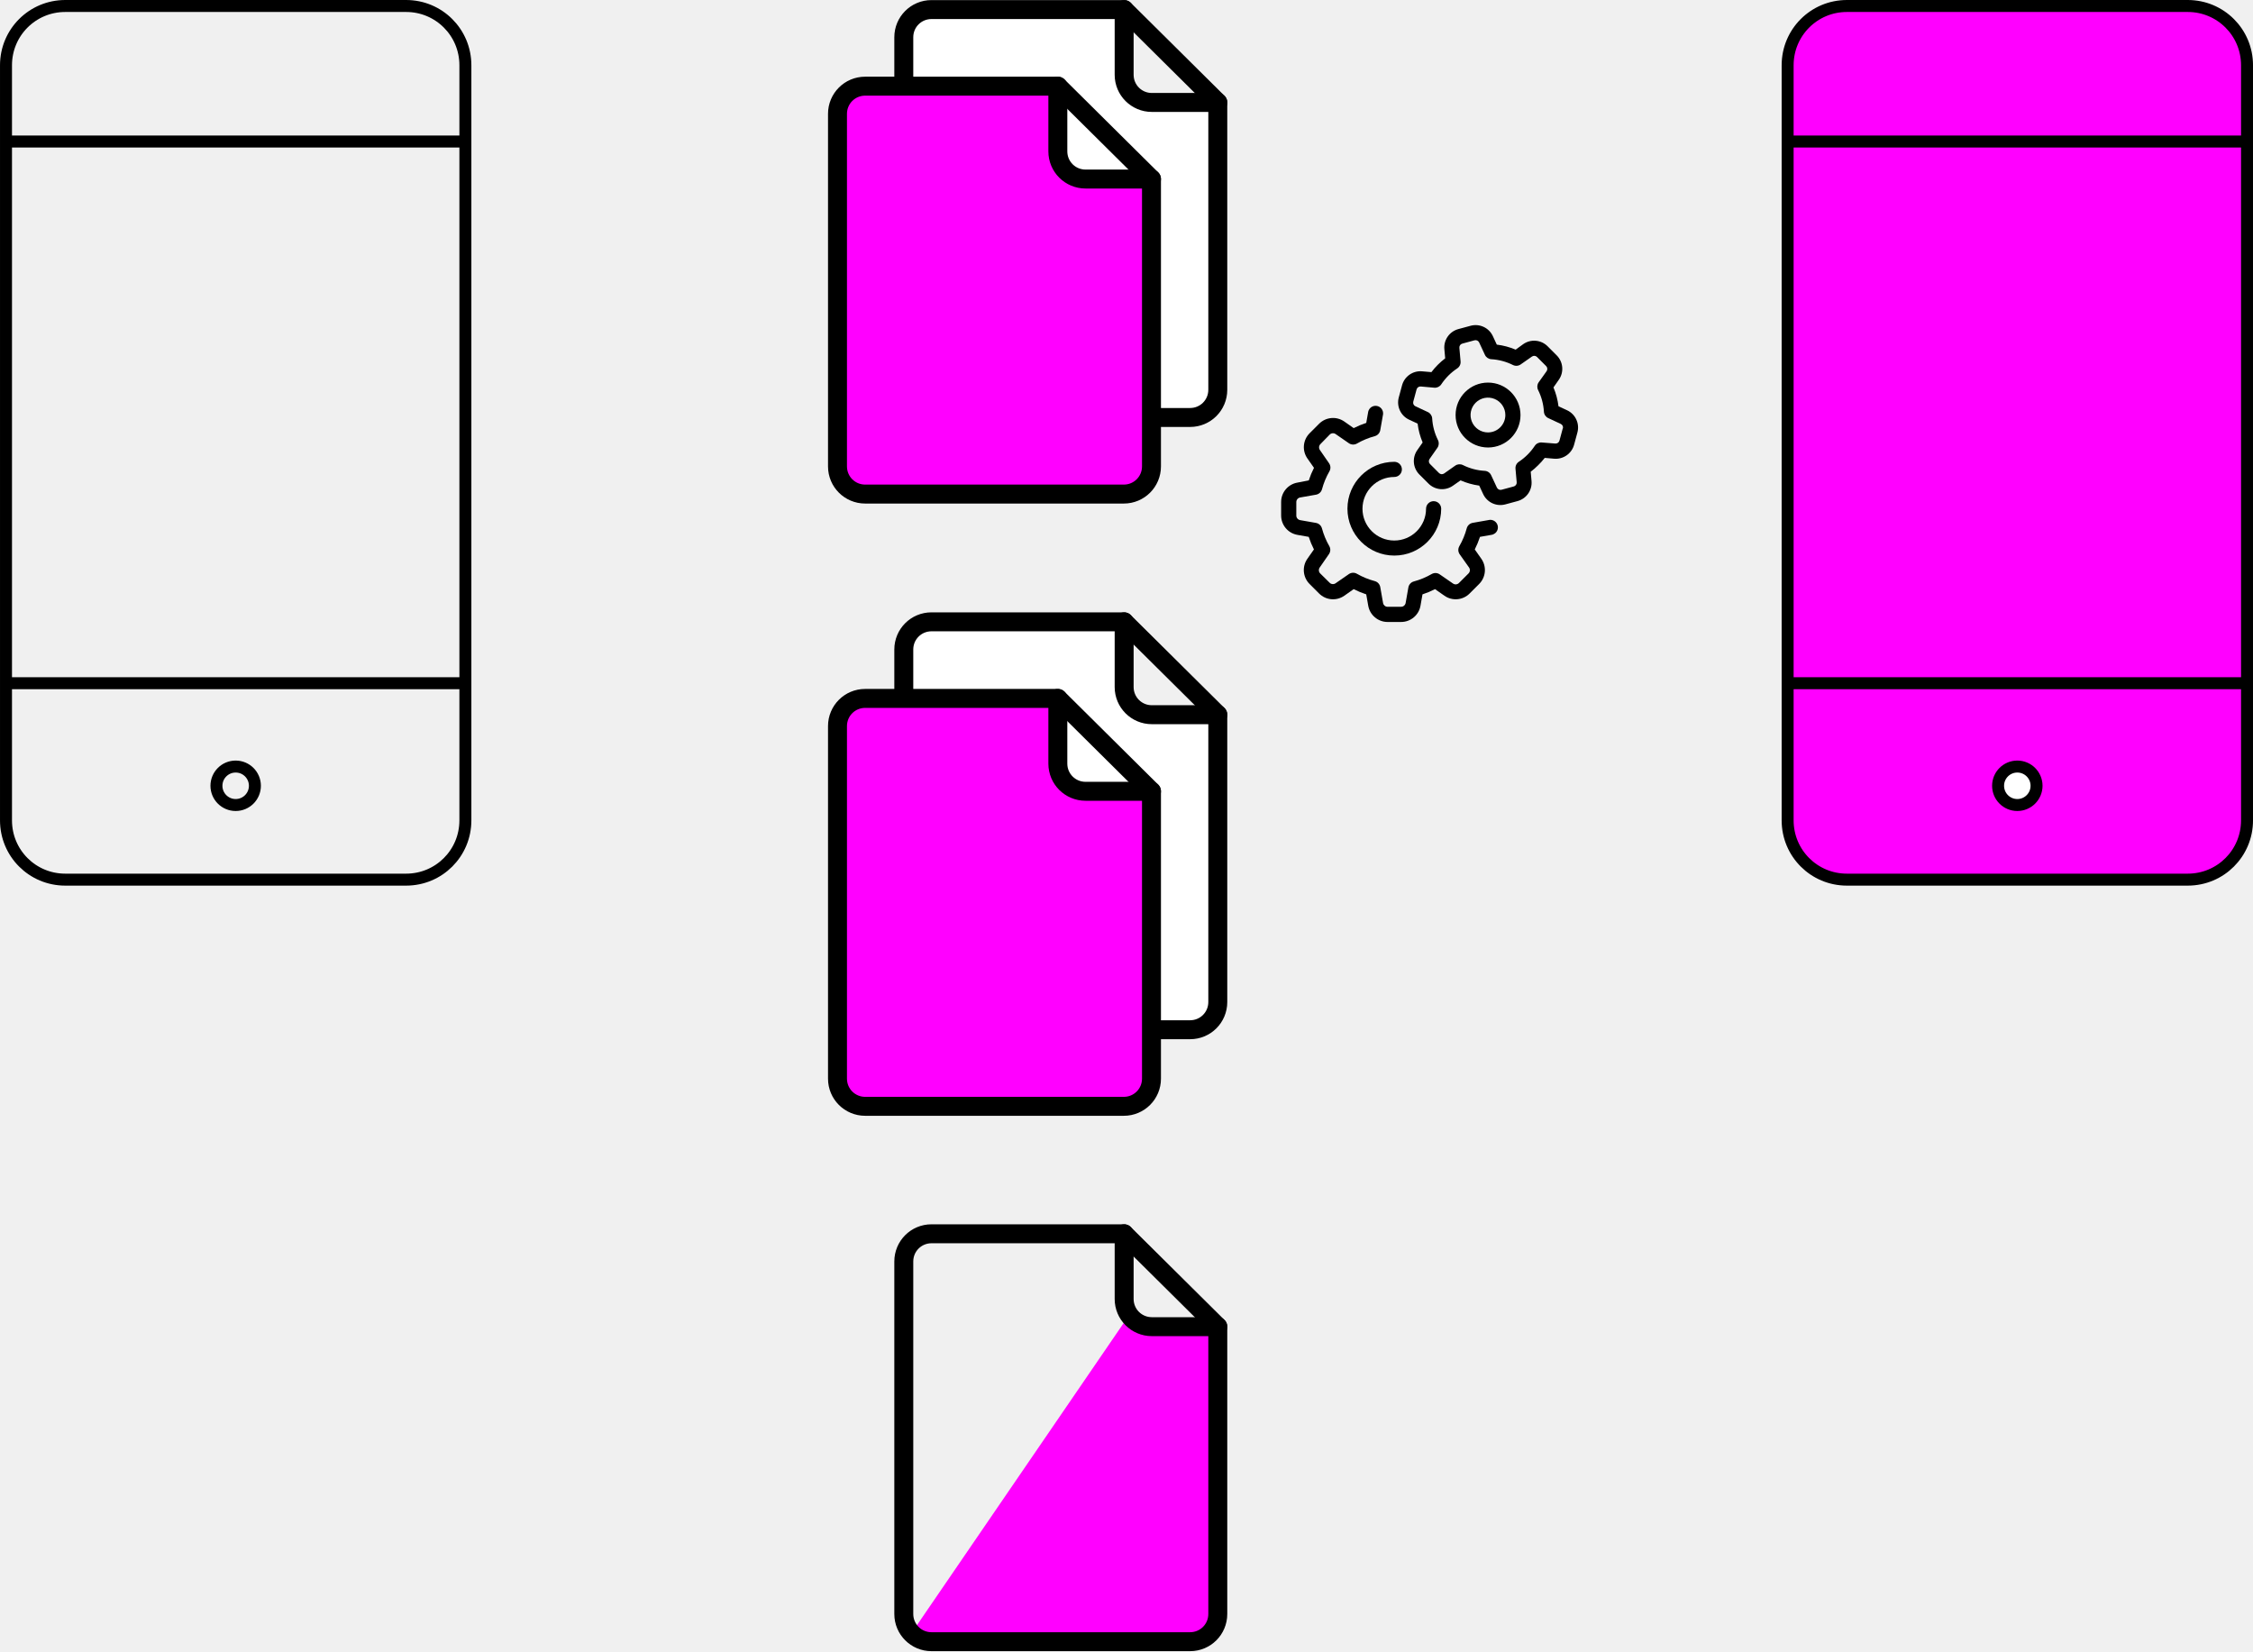
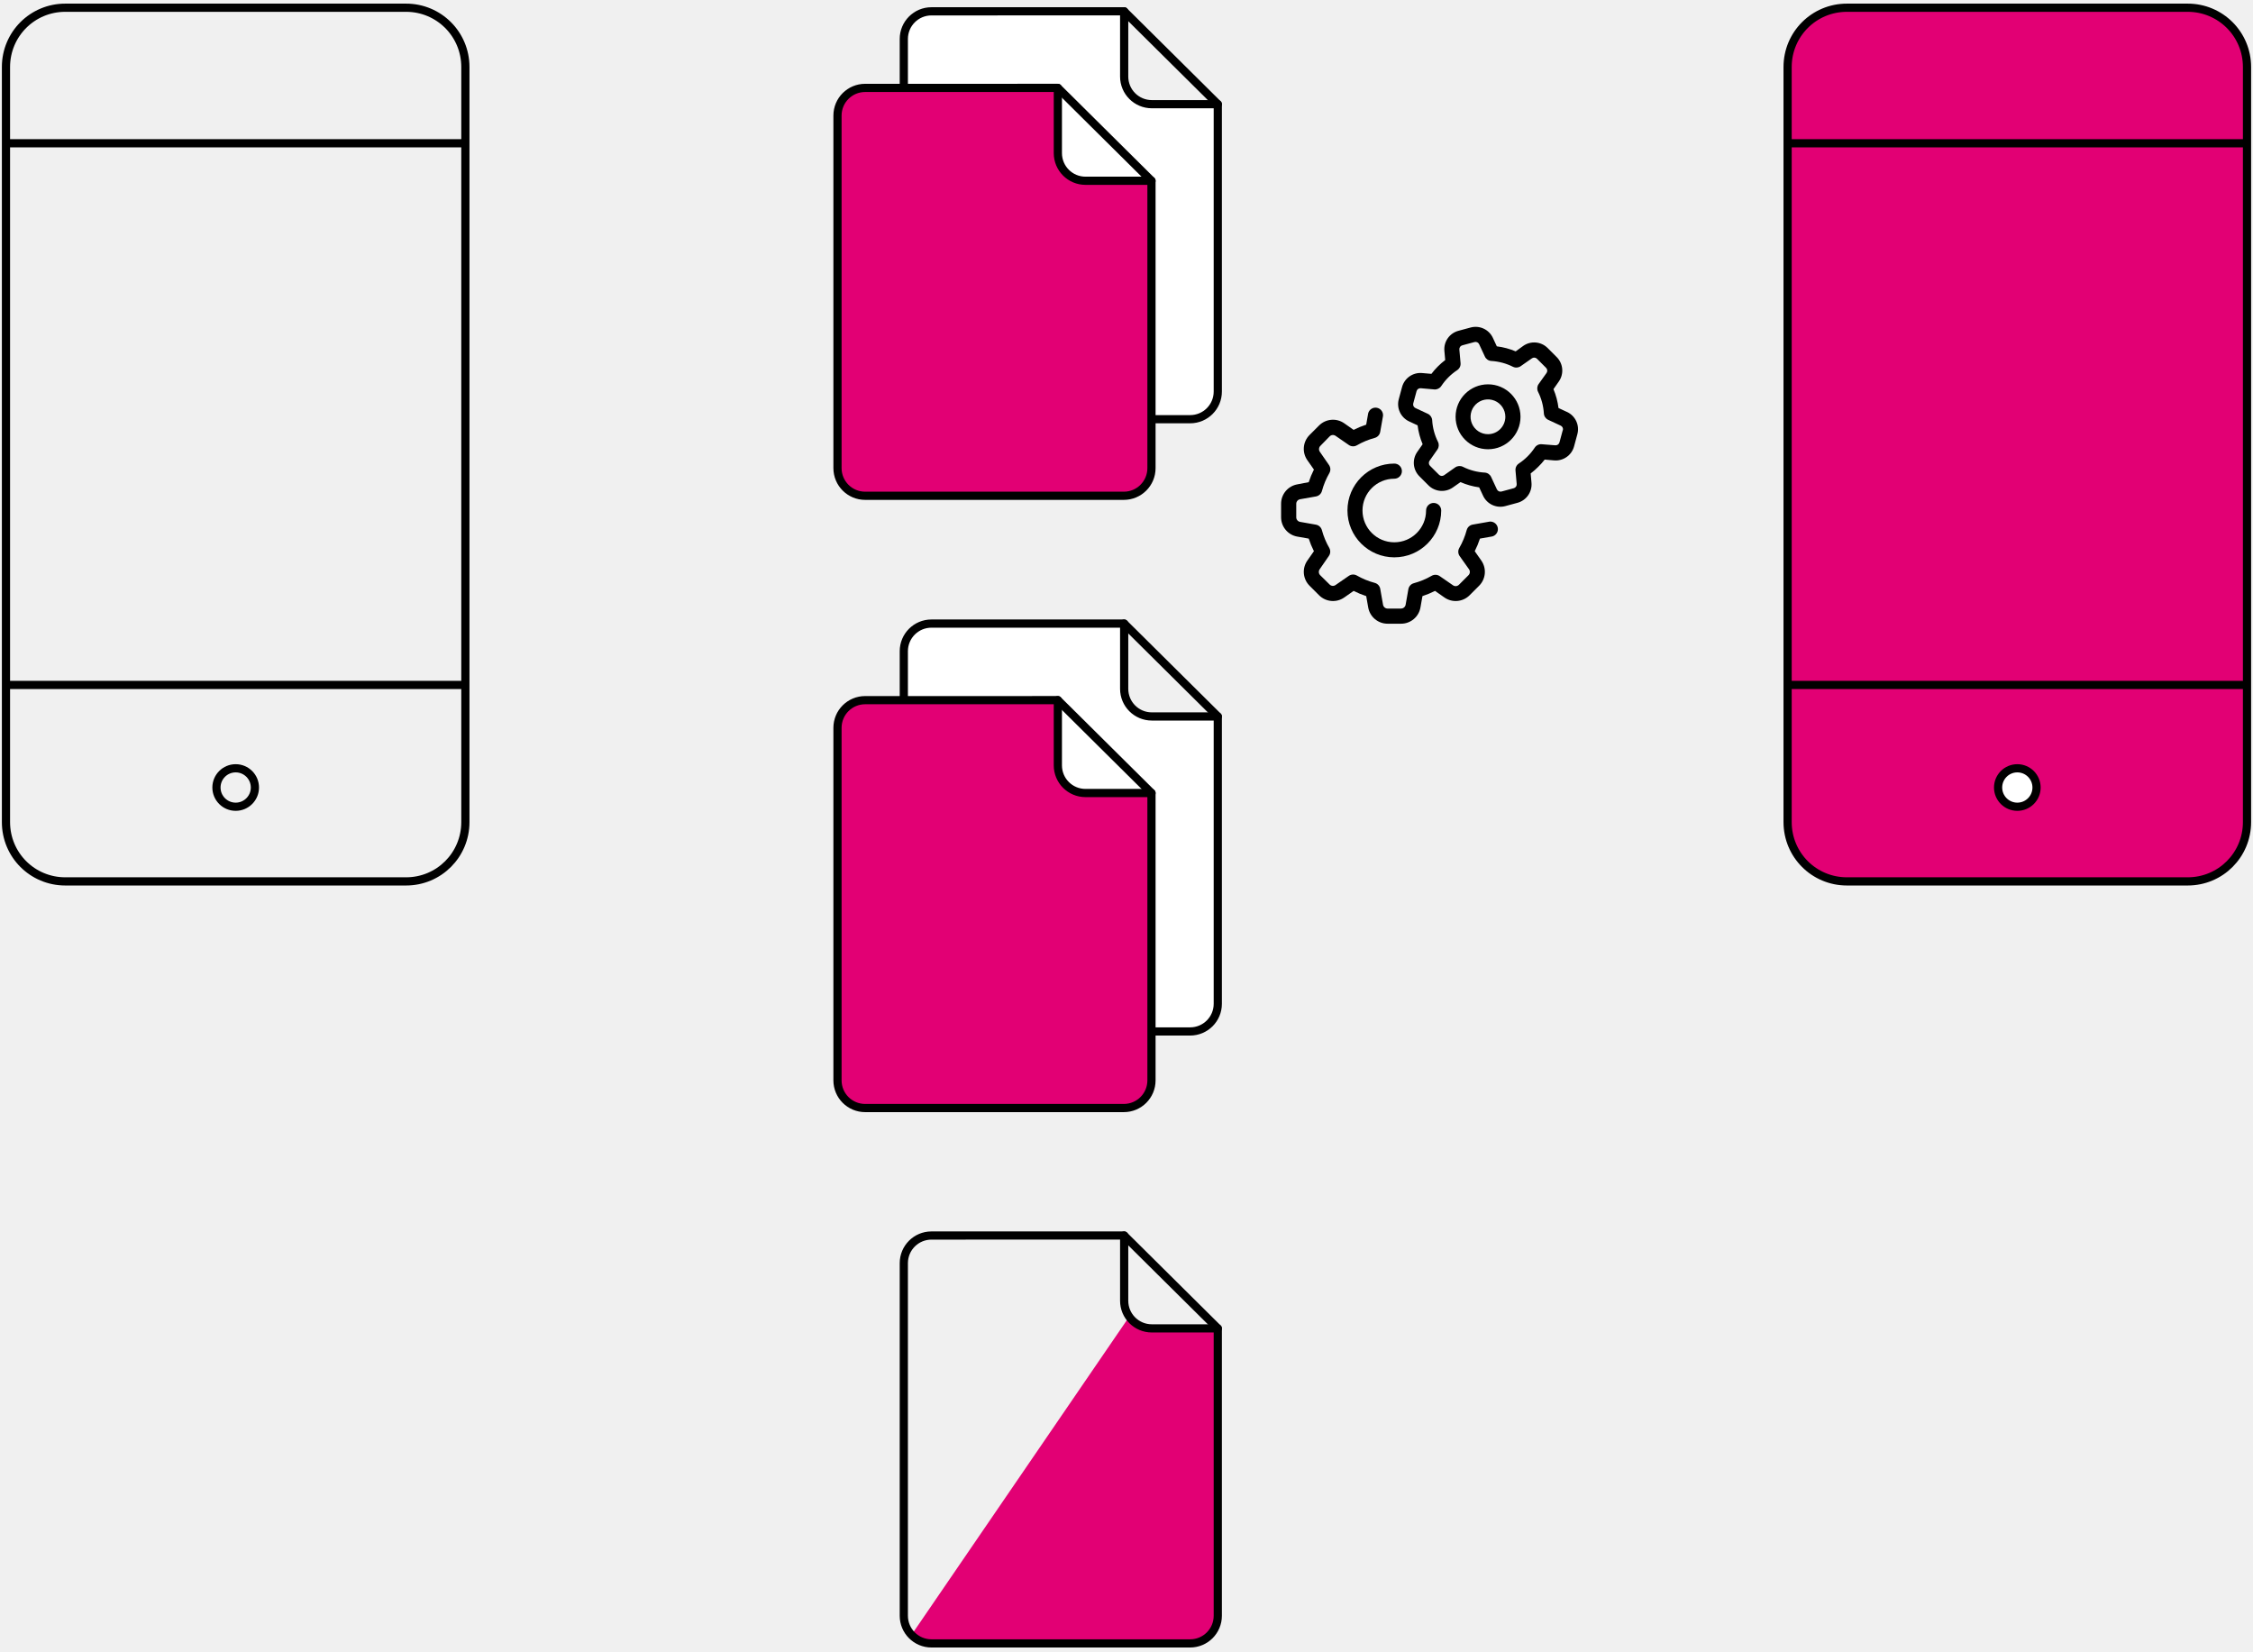
<svg xmlns="http://www.w3.org/2000/svg" id="svg11680" version="1.1" viewBox="0 0 97.029 71.105" height="71.105mm" width="97.029mm">
  <defs id="defs11674" />
-   <g transform="translate(82.5323,-238.0128)" id="layer1">
-     <g id="per-version-docs" transform="translate(-194.9692,26.5001)">
-       <g style="fill:none;fill-opacity:0.351" transform="matrix(0.7303724,0,0,0.7303724,64.13039,173.6401)" id="g4946-3-4-6-3-8">
-         <path id="rect4897-5-7-7-19-43" d="m 69.989,52.207 h 20.096 c 1.937,0 3.496,1.559 3.496,3.496 v 44.52 c 0,1.937 -1.559,3.496 -3.496,3.496 H 69.989 c -1.937,0 -3.496,-1.559 -3.496,-3.496 V 55.703 c 0,-1.937 1.559,-3.496 3.496,-3.496 z" style="fill:none;fill-opacity:0.351;stroke:#000000;stroke-width:0.706;stroke-miterlimit:4;stroke-dasharray:none;stroke-opacity:1" />
-         <path id="path4899-6-8-3-4-1" d="m 81.17,98.185 a 1.134,1.134 0 0 1 -1.134,1.134 1.134,1.134 0 0 1 -1.134,-1.134 1.134,1.134 0 0 1 1.134,-1.134 1.134,1.134 0 0 1 1.134,1.134 z" style="fill:none;fill-opacity:0.351;stroke:#000000;stroke-width:0.706;stroke-miterlimit:4;stroke-dasharray:none;stroke-opacity:1" />
-         <path style="fill:none;fill-opacity:0.351;stroke:#000000;stroke-width:0.706;stroke-linecap:butt;stroke-linejoin:miter;stroke-miterlimit:4;stroke-dasharray:none;stroke-opacity:1" d="M 66.492,92.137 H 93.581" id="path4901-2-4-6-7-4" />
-         <path style="fill:none;fill-opacity:0.351;stroke:#000000;stroke-width:0.706;stroke-linecap:butt;stroke-linejoin:miter;stroke-miterlimit:4;stroke-dasharray:none;stroke-opacity:1" d="M 66.492,60.198 H 93.581" id="path4903-9-5-5-84-9" />
-       </g>
-       <g transform="matrix(0.341003,0,0,0.341003,149.9209,219.876)" id="g4940-0-1-4-1-8">
-         <path style="fill:#ffffff;stroke:#000000;stroke-width:9.045;stroke-linecap:round;stroke-linejoin:round;stroke-miterlimit:4;stroke-dasharray:none;stroke-opacity:1" d="m 29.168,204.102 c -7.321,0 -13.215,5.894 -13.215,13.215 v 168.264 c 0,7.321 5.894,13.215 13.215,13.215 H 152.619 c 7.321,0 13.213,-5.894 13.213,-13.215 V 248.433 h -31.482 c -7.321,0 -13.215,-5.892 -13.215,-13.213 v -31.118 z" id="rect4897-6-9-0-8-0-9" transform="scale(0.2645833)" />
-         <path style="fill:none;stroke:#000000;stroke-width:2.393;stroke-linecap:round;stroke-linejoin:round;stroke-miterlimit:4;stroke-dasharray:none;stroke-opacity:1" d="M 32.05,54.002 43.876,65.731" id="path4936-3-6-1-6-2" />
-       </g>
-       <g transform="matrix(0.341003,0,0,0.341003,149.9209,193.51)" id="g4940-6-3-2-32-6">
-         <path style="fill:#ffffff;stroke:#000000;stroke-width:9.045;stroke-linecap:round;stroke-linejoin:round;stroke-miterlimit:4;stroke-dasharray:none;stroke-opacity:1" d="m 29.168,204.102 c -7.321,0 -13.215,5.894 -13.215,13.215 v 168.264 c 0,7.321 5.894,13.215 13.215,13.215 H 152.619 c 7.321,0 13.213,-5.894 13.213,-13.215 V 248.433 h -31.482 c -7.321,0 -13.215,-5.892 -13.215,-13.213 v -31.118 z" id="rect4897-6-0-2-9-06-6" transform="scale(0.2645833)" />
-         <path style="fill:none;stroke:#000000;stroke-width:2.393;stroke-linecap:round;stroke-linejoin:round;stroke-miterlimit:4;stroke-dasharray:none;stroke-opacity:1" d="M 32.05,54.002 43.876,65.731" id="path4936-6-0-3-1-49" />
-       </g>
-       <g style="fill:#ff00ff;fill-opacity:1" transform="matrix(0.341003,0,0,0.341003,147.0653,223.1743)" id="g4940-0-1-4-1-7-2">
-         <path style="fill:#ff00ff;fill-opacity:1;stroke:#000000;stroke-width:9.045;stroke-linecap:round;stroke-linejoin:round;stroke-miterlimit:4;stroke-dasharray:none;stroke-opacity:1" d="m 29.168,204.102 c -7.321,0 -13.215,5.894 -13.215,13.215 v 168.264 c 0,7.321 5.894,13.215 13.215,13.215 H 152.619 c 7.321,0 13.213,-5.894 13.213,-13.215 V 248.433 h -31.482 c -7.321,0 -13.215,-5.892 -13.215,-13.213 v -31.118 z" id="rect4897-6-9-0-8-0-4-2" transform="scale(0.2645833)" />
-         <path style="fill:#ff00ff;fill-opacity:1;stroke:#000000;stroke-width:2.393;stroke-linecap:round;stroke-linejoin:round;stroke-miterlimit:4;stroke-dasharray:none;stroke-opacity:1" d="M 32.05,54.002 43.876,65.731" id="path4936-3-6-1-6-5-6" />
-       </g>
-       <g style="fill:#ff00ff;fill-opacity:1" transform="matrix(0.341003,0,0,0.341003,147.0653,196.8084)" id="g4940-6-3-2-32-2-1">
-         <path style="fill:#ff00ff;fill-opacity:1;stroke:#000000;stroke-width:9.045;stroke-linecap:round;stroke-linejoin:round;stroke-miterlimit:4;stroke-dasharray:none;stroke-opacity:1" d="m 29.168,204.102 c -7.321,0 -13.215,5.894 -13.215,13.215 v 168.264 c 0,7.321 5.894,13.215 13.215,13.215 H 152.619 c 7.321,0 13.213,-5.894 13.213,-13.215 V 248.433 h -31.482 c -7.321,0 -13.215,-5.892 -13.215,-13.213 v -31.118 z" id="rect4897-6-0-2-9-06-5-0" transform="scale(0.2645833)" />
-         <path style="fill:#ff00ff;fill-opacity:1;stroke:#000000;stroke-width:2.393;stroke-linecap:round;stroke-linejoin:round;stroke-miterlimit:4;stroke-dasharray:none;stroke-opacity:1" d="M 32.05,54.002 43.876,65.731" id="path4936-6-0-3-1-4-6" />
-       </g>
-       <g id="g5802-7-1" transform="matrix(0.4932181,0,0,0.4932181,169.683,231.6005)">
-         <path style="stroke-width:0.706;stroke-miterlimit:4;stroke-dasharray:none" id="path5754-4-5" d="m 5.682,0.917 a 0.661,0.661 0 1 0 0,-1.323 4.093,4.093 0 1 0 4.093,4.098 0.661,0.661 0 1 0 -1.323,0 2.775,2.775 0 1 1 -2.77,-2.775 z" />
-         <path style="stroke-width:0.706;stroke-miterlimit:4;stroke-dasharray:none" id="path5756-43-9" d="m -2.774,5.974 0.982,0.172 a 7.816,7.816 0 0 0 0.455,1.098 l -0.572,0.815 a 1.717,1.717 0 0 0 0.193,2.204 l 0.828,0.828 A 1.717,1.717 0 0 0 1.317,11.284 l 0.815,-0.572 a 7.84,7.84 0 0 0 1.098,0.455 l 0.172,0.982 a 1.717,1.717 0 0 0 1.696,1.429 h 1.172 a 1.717,1.717 0 0 0 1.699,-1.429 l 0.172,-0.982 a 7.826,7.826 0 0 0 1.098,-0.455 l 0.815,0.572 a 1.717,1.717 0 0 0 2.204,-0.193 l 0.828,-0.828 a 1.717,1.717 0 0 0 0.193,-2.204 l -0.572,-0.815 a 7.832,7.832 0 0 0 0.455,-1.098 l 0.982,-0.172 a 0.659,0.659 0 1 0 -0.228,-1.296 l -1.381,0.243 a 0.659,0.659 0 0 0 -0.529,0.476 6.514,6.514 0 0 1 -0.648,1.566 0.659,0.659 0 0 0 0.032,0.706 l 0.812,1.146 a 0.405,0.405 0 0 1 -0.045,0.529 l -0.828,0.828 a 0.405,0.405 0 0 1 -0.529,0.045 L 9.651,9.424 a 0.659,0.659 0 0 0 -0.706,-0.032 6.506,6.506 0 0 1 -1.561,0.648 0.659,0.659 0 0 0 -0.476,0.529 l -0.243,1.381 a 0.405,0.405 0 0 1 -0.397,0.304 h -1.169 a 0.405,0.405 0 0 1 -0.4,-0.333 l -0.243,-1.381 a 0.659,0.659 0 0 0 -0.476,-0.529 6.519,6.519 0 0 1 -1.566,-0.643 0.659,0.659 0 0 0 -0.706,0.032 l -1.148,0.794 a 0.405,0.405 0 0 1 -0.529,-0.045 l -0.815,-0.804 a 0.405,0.405 0 0 1 -0.045,-0.529 l 0.794,-1.148 a 0.659,0.659 0 0 0 0.045,-0.704 6.498,6.498 0 0 1 -0.648,-1.561 0.659,0.659 0 0 0 -0.529,-0.476 l -1.381,-0.243 a 0.405,0.405 0 0 1 -0.328,-0.405 V 3.108 a 0.405,0.405 0 0 1 0.333,-0.4 l 1.381,-0.243 a 0.659,0.659 0 0 0 0.529,-0.476 6.501,6.501 0 0 1 0.648,-1.564 0.659,0.659 0 0 0 -0.032,-0.706 l -0.794,-1.148 a 0.405,0.405 0 0 1 0.045,-0.529 l 0.799,-0.818 a 0.405,0.405 0 0 1 0.529,-0.05 l 1.148,0.794 a 0.659,0.659 0 0 0 0.706,0.032 6.509,6.509 0 0 1 1.564,-0.648 0.659,0.659 0 0 0 0.476,-0.529 l 0.243,-1.381 a 0.659,0.659 0 0 0 -1.296,-0.228 l -0.172,0.982 a 7.829,7.829 0 0 0 -1.098,0.455 l -0.815,-0.572 a 1.717,1.717 0 0 0 -2.204,0.193 l -0.828,0.828 a 1.717,1.717 0 0 0 -0.191,2.204 l 0.572,0.815 a 7.821,7.821 0 0 0 -0.455,1.098 l -0.984,0.191 a 1.717,1.717 0 0 0 -1.429,1.701 v 1.172 a 1.717,1.717 0 0 0 1.429,1.693 z" />
-         <path style="stroke-width:0.706;stroke-miterlimit:4;stroke-dasharray:none" id="path5758-07-4" d="m 20.758,-4.911 -0.741,-0.344 a 6.138,6.138 0 0 0 -0.439,-1.646 l 0.468,-0.669 a 1.662,1.662 0 0 0 -0.185,-2.13 l -0.794,-0.794 a 1.662,1.662 0 0 0 -2.13,-0.185 l -0.661,0.479 a 6.138,6.138 0 0 0 -1.646,-0.439 l -0.344,-0.741 a 1.662,1.662 0 0 0 -1.939,-0.905 l -1.058,0.286 a 1.662,1.662 0 0 0 -1.236,1.765 l 0.071,0.794 a 6.263,6.263 0 0 0 -1.204,1.204 l -0.812,-0.071 a 1.662,1.662 0 0 0 -1.752,1.225 l -0.286,1.058 a 1.662,1.662 0 0 0 0.905,1.939 l 0.741,0.344 a 6.141,6.141 0 0 0 0.439,1.646 l -0.468,0.669 a 1.662,1.662 0 0 0 0.185,2.13 L 8.667,1.497 a 1.662,1.662 0 0 0 2.13,0.185 l 0.669,-0.468 a 6.141,6.141 0 0 0 1.63,0.458 l 0.344,0.741 a 1.662,1.662 0 0 0 1.937,0.897 l 1.058,-0.286 a 1.662,1.662 0 0 0 1.228,-1.752 l -0.071,-0.812 a 6.273,6.273 0 0 0 0.643,-0.561 v 0 a 6.26,6.26 0 0 0 0.582,-0.648 l 0.812,0.071 a 1.662,1.662 0 0 0 1.752,-1.225 l 0.286,-1.058 a 1.662,1.662 0 0 0 -0.908,-1.95 z m -0.368,1.587 -0.286,1.058 a 0.347,0.347 0 0 1 -0.365,0.265 l -1.188,-0.093 a 0.659,0.659 0 0 0 -0.606,0.294 4.934,4.934 0 0 1 -1.389,1.389 0.659,0.659 0 0 0 -0.294,0.606 l 0.106,1.188 a 0.347,0.347 0 0 1 -0.265,0.365 l -1.058,0.286 a 0.347,0.347 0 0 1 -0.405,-0.188 l -0.505,-1.085 a 0.659,0.659 0 0 0 -0.558,-0.378 4.85,4.85 0 0 1 -1.905,-0.505 0.659,0.659 0 0 0 -0.672,0.05 l -0.971,0.685 a 0.347,0.347 0 0 1 -0.445,-0.04 l -0.794,-0.794 a 0.347,0.347 0 0 1 -0.029,-0.434 l 0.685,-0.979 a 0.659,0.659 0 0 0 0.05,-0.664 4.85,4.85 0 0 1 -0.508,-1.894 0.659,0.659 0 0 0 -0.378,-0.558 l -1.085,-0.505 a 0.347,0.347 0 0 1 -0.188,-0.405 l 0.286,-1.058 a 0.347,0.347 0 0 1 0.365,-0.265 l 1.188,0.106 a 0.659,0.659 0 0 0 0.606,-0.294 4.934,4.934 0 0 1 1.389,-1.389 0.659,0.659 0 0 0 0.296,-0.616 l -0.106,-1.188 a 0.347,0.347 0 0 1 0.265,-0.365 l 1.058,-0.286 a 0.347,0.347 0 0 1 0.405,0.188 l 0.505,1.085 a 0.659,0.659 0 0 0 0.558,0.378 4.85,4.85 0 0 1 1.894,0.508 0.659,0.659 0 0 0 0.675,-0.056 l 0.979,-0.685 a 0.347,0.347 0 0 1 0.445,0.04 l 0.794,0.794 a 0.347,0.347 0 0 1 0.04,0.444 l -0.693,0.971 a 0.659,0.659 0 0 0 -0.05,0.672 4.85,4.85 0 0 1 0.508,1.894 0.659,0.659 0 0 0 0.378,0.558 l 1.085,0.505 a 0.347,0.347 0 0 1 0.196,0.405 z" />
-         <path style="stroke-width:0.706;stroke-miterlimit:4;stroke-dasharray:none" id="path5760-8-9" d="m 13.866,-7.324 a 2.834,2.834 0 1 0 2.834,2.834 2.839,2.839 0 0 0 -2.834,-2.834 z m 0,4.352 a 1.519,1.519 0 1 1 1.511,-1.519 1.521,1.521 0 0 1 -1.511,1.519 z" />
-       </g>
-       <g style="fill:#ff00ff;fill-opacity:1" transform="matrix(0.7303724,0,0,0.7303724,140.8596,173.6401)" id="g4946-3-4-6-3-8-1">
-         <path id="rect4897-5-7-7-19-43-9" d="m 69.989,52.207 h 20.096 c 1.937,0 3.496,1.559 3.496,3.496 v 44.52 c 0,1.937 -1.559,3.496 -3.496,3.496 H 69.989 c -1.937,0 -3.496,-1.559 -3.496,-3.496 V 55.703 c 0,-1.937 1.559,-3.496 3.496,-3.496 z" style="fill:#ff00ff;fill-opacity:1;stroke:#000000;stroke-width:0.706;stroke-miterlimit:4;stroke-dasharray:none;stroke-opacity:1" />
-         <path id="path4899-6-8-3-4-1-6" d="m 81.17,98.185 a 1.134,1.134 0 0 1 -1.134,1.134 1.134,1.134 0 0 1 -1.134,-1.134 1.134,1.134 0 0 1 1.134,-1.134 1.134,1.134 0 0 1 1.134,1.134 z" style="fill:#ffffff;fill-opacity:1;stroke:#000000;stroke-width:0.706;stroke-miterlimit:4;stroke-dasharray:none;stroke-opacity:1" />
-         <path style="fill:#ff00ff;fill-opacity:1;stroke:#000000;stroke-width:0.706;stroke-linecap:butt;stroke-linejoin:miter;stroke-miterlimit:4;stroke-dasharray:none;stroke-opacity:1" d="M 66.492,92.137 H 93.581" id="path4901-2-4-6-7-4-9" />
-         <path style="fill:#ff00ff;fill-opacity:1;stroke:#000000;stroke-width:0.706;stroke-linecap:butt;stroke-linejoin:miter;stroke-miterlimit:4;stroke-dasharray:none;stroke-opacity:1" d="M 66.492,60.198 H 93.581" id="path4903-9-5-5-84-9-3" />
-       </g>
-       <g id="g8785" transform="translate(-2.116667)">
-         <path id="rect4897-6-9-0-8-0-4-2-6" d="m 163.185,268.138 -10e-4,0.003 -9.376,13.701 c 0.217,0.226 0.521,0.369 0.86,0.369 h 11.138 c 0.66,0 1.192,-0.532 1.192,-1.193 v -12.374 h -2.841 c -0.404,0 -0.758,-0.2 -0.974,-0.506 z" style="fill:#ff00ff;fill-opacity:1;stroke:none;stroke-width:0.816;stroke-linecap:round;stroke-linejoin:round;stroke-miterlimit:4;stroke-dasharray:none;stroke-opacity:1" />
-         <g style="fill:none;fill-opacity:1" id="g4940-0-1-4-1-8-8" transform="matrix(0.341003,0,0,0.341003,152.0376,246.2293)">
-           <path transform="scale(0.2645833)" id="rect4897-6-9-0-8-0-9-2" d="m 29.168,204.102 c -7.321,0 -13.215,5.894 -13.215,13.215 v 168.264 c 0,7.321 5.894,13.215 13.215,13.215 H 152.619 c 7.321,0 13.213,-5.894 13.213,-13.215 V 248.433 h -31.482 c -7.321,0 -13.215,-5.892 -13.215,-13.213 v -31.118 z" style="fill:none;fill-opacity:1;stroke:#000000;stroke-width:9.045;stroke-linecap:round;stroke-linejoin:round;stroke-miterlimit:4;stroke-dasharray:none;stroke-opacity:1" />
-           <path id="path4936-3-6-1-6-2-9" d="M 32.05,54.002 43.876,65.731" style="fill:none;fill-opacity:1;stroke:#000000;stroke-width:2.393;stroke-linecap:round;stroke-linejoin:round;stroke-miterlimit:4;stroke-dasharray:none;stroke-opacity:1" />
-         </g>
-       </g>
-     </g>
+   <g transform="translate(-112.4369,-211.4375)" id="g1720">
+     <path id="rect4897-5-7-7-19-43" d="m 115.248,211.77 h 14.677 c 1.415,0 2.554,1.139 2.554,2.554 v 32.516 c 0,1.415 -1.139,2.554 -2.554,2.554 H 115.248 c -1.415,0 -2.554,-1.139 -2.554,-2.554 v -32.516 c 0,-1.415 1.139,-2.554 2.554,-2.554 z" style="fill:none;fill-opacity:0.351;stroke:#000000;stroke-width:0.353;stroke-miterlimit:4;stroke-dasharray:none;stroke-opacity:1" />
+     <path id="path4899-6-8-3-4-1" d="m 123.415,245.351 a 0.828,0.828 0 0 1 -0.828,0.828 0.828,0.828 0 0 1 -0.828,-0.828 0.828,0.828 0 0 1 0.828,-0.828 0.828,0.828 0 0 1 0.828,0.828 z" style="fill:none;fill-opacity:0.351;stroke:#000000;stroke-width:0.353;stroke-miterlimit:4;stroke-dasharray:none;stroke-opacity:1" />
+     <path style="fill:none;fill-opacity:0.351;stroke:#000000;stroke-width:0.353;stroke-linecap:butt;stroke-linejoin:miter;stroke-miterlimit:4;stroke-dasharray:none;stroke-opacity:1" d="m 112.695,240.934 h 19.784" id="path4901-2-4-6-7-4" />
+     <path style="fill:none;fill-opacity:0.351;stroke:#000000;stroke-width:0.353;stroke-linecap:butt;stroke-linejoin:miter;stroke-miterlimit:4;stroke-dasharray:none;stroke-opacity:1" d="m 112.695,217.607 h 19.784" id="path4903-9-5-5-84-9" />
+     <path style="fill:#ffffff;stroke:#000000;stroke-width:0.353;stroke-linecap:round;stroke-linejoin:round;stroke-miterlimit:4;stroke-dasharray:none;stroke-opacity:1" d="m 152.553,238.291 c -0.66,0 -1.192,0.532 -1.192,1.192 v 15.181 c 0,0.66 0.532,1.192 1.192,1.192 h 11.138 c 0.66,0 1.192,-0.532 1.192,-1.192 V 242.291 h -2.84 c -0.66,0 -1.192,-0.532 -1.192,-1.192 v -2.808 z" id="rect4897-6-9-0-8-0-9" />
+     <path style="fill:none;stroke:#000000;stroke-width:0.353;stroke-linecap:round;stroke-linejoin:round;stroke-miterlimit:4;stroke-dasharray:none;stroke-opacity:1" d="m 160.85,238.291 4.033,4" id="path4936-3-6-1-6-2" />
+     <path style="fill:#ffffff;stroke:#000000;stroke-width:0.353;stroke-linecap:round;stroke-linejoin:round;stroke-miterlimit:4;stroke-dasharray:none;stroke-opacity:1" d="m 152.553,211.925 c -0.66,0 -1.192,0.532 -1.192,1.192 v 15.181 c 0,0.66 0.532,1.192 1.192,1.192 h 11.138 c 0.66,0 1.192,-0.532 1.192,-1.192 v -12.374 h -2.84 c -0.66,0 -1.192,-0.532 -1.192,-1.192 v -2.808 z" id="rect4897-6-0-2-9-06-6" />
+     <path style="fill:none;stroke:#000000;stroke-width:0.353;stroke-linecap:round;stroke-linejoin:round;stroke-miterlimit:4;stroke-dasharray:none;stroke-opacity:1" d="m 160.85,211.925 4.033,4" id="path4936-6-0-3-1-49" />
+     <path style="fill:#e20074;fill-opacity:1;stroke:#000000;stroke-width:0.353;stroke-linecap:round;stroke-linejoin:round;stroke-miterlimit:4;stroke-dasharray:none;stroke-opacity:1" d="m 149.697,241.589 c -0.66,0 -1.192,0.532 -1.192,1.192 v 15.181 c 0,0.66 0.532,1.192 1.192,1.192 h 11.138 c 0.66,0 1.192,-0.532 1.192,-1.192 v -12.374 h -2.84 c -0.66,0 -1.192,-0.532 -1.192,-1.192 v -2.808 z" id="rect4897-6-9-0-8-0-4-2" />
+     <path style="fill:#e20074;fill-opacity:1;stroke:#000000;stroke-width:0.353;stroke-linecap:round;stroke-linejoin:round;stroke-miterlimit:4;stroke-dasharray:none;stroke-opacity:1" d="m 157.995,241.589 4.033,4" id="path4936-3-6-1-6-5-6" />
+     <path style="fill:#e20074;fill-opacity:1;stroke:#000000;stroke-width:0.353;stroke-linecap:round;stroke-linejoin:round;stroke-miterlimit:4;stroke-dasharray:none;stroke-opacity:1" d="m 149.697,215.223 c -0.66,0 -1.192,0.532 -1.192,1.192 v 15.181 c 0,0.66 0.532,1.192 1.192,1.192 h 11.138 c 0.66,0 1.192,-0.532 1.192,-1.192 v -12.374 h -2.84 c -0.66,0 -1.192,-0.532 -1.192,-1.192 v -2.808 z" id="rect4897-6-0-2-9-06-5-0" />
+     <path style="fill:#e20074;fill-opacity:1;stroke:#000000;stroke-width:0.353;stroke-linecap:round;stroke-linejoin:round;stroke-miterlimit:4;stroke-dasharray:none;stroke-opacity:1" d="m 157.995,215.223 4.033,4" id="path4936-6-0-3-1-4-6" />
+     <path style="stroke-width:0.353;stroke-miterlimit:4;stroke-dasharray:none" id="path5754-4-5" d="m 172.486,232.053 a 0.326,0.326 0 1 0 0,-0.652 2.019,2.019 0 1 0 2.019,2.021 0.326,0.326 0 1 0 -0.652,0 1.369,1.369 0 1 1 -1.366,-1.369 z" />
+     <path style="stroke-width:0.353;stroke-miterlimit:4;stroke-dasharray:none" id="path5756-43-9" d="m 168.315,234.547 0.484,0.085 a 3.855,3.855 0 0 0 0.224,0.542 l -0.282,0.402 a 0.847,0.847 0 0 0 0.095,1.087 l 0.408,0.408 a 0.847,0.847 0 0 0 1.087,0.095 l 0.402,-0.282 a 3.867,3.867 0 0 0 0.542,0.224 l 0.085,0.484 a 0.847,0.847 0 0 0 0.836,0.705 h 0.578 a 0.847,0.847 0 0 0 0.838,-0.705 l 0.085,-0.484 a 3.86,3.86 0 0 0 0.542,-0.224 l 0.402,0.282 a 0.847,0.847 0 0 0 1.087,-0.095 l 0.408,-0.408 a 0.847,0.847 0 0 0 0.095,-1.087 l -0.282,-0.402 a 3.863,3.863 0 0 0 0.224,-0.542 l 0.484,-0.085 a 0.325,0.325 0 1 0 -0.112,-0.639 l -0.681,0.12 a 0.325,0.325 0 0 0 -0.261,0.235 3.213,3.213 0 0 1 -0.32,0.773 0.325,0.325 0 0 0 0.016,0.348 l 0.401,0.565 a 0.2,0.2 0 0 1 -0.022,0.261 l -0.408,0.408 a 0.2,0.2 0 0 1 -0.261,0.022 l -0.566,-0.391 a 0.325,0.325 0 0 0 -0.348,-0.016 3.209,3.209 0 0 1 -0.77,0.32 0.325,0.325 0 0 0 -0.235,0.261 l -0.12,0.681 a 0.2,0.2 0 0 1 -0.196,0.15 h -0.577 a 0.2,0.2 0 0 1 -0.197,-0.164 l -0.12,-0.681 a 0.325,0.325 0 0 0 -0.235,-0.261 3.215,3.215 0 0 1 -0.773,-0.317 0.325,0.325 0 0 0 -0.348,0.016 l -0.566,0.391 a 0.2,0.2 0 0 1 -0.261,-0.022 l -0.402,-0.397 a 0.2,0.2 0 0 1 -0.022,-0.261 l 0.391,-0.566 a 0.325,0.325 0 0 0 0.022,-0.347 3.205,3.205 0 0 1 -0.32,-0.77 0.325,0.325 0 0 0 -0.261,-0.235 l -0.681,-0.12 a 0.2,0.2 0 0 1 -0.162,-0.2 v -0.577 a 0.2,0.2 0 0 1 0.164,-0.197 l 0.681,-0.12 a 0.325,0.325 0 0 0 0.261,-0.235 3.206,3.206 0 0 1 0.32,-0.771 0.325,0.325 0 0 0 -0.016,-0.348 l -0.391,-0.566 a 0.2,0.2 0 0 1 0.022,-0.261 l 0.394,-0.403 a 0.2,0.2 0 0 1 0.261,-0.025 l 0.566,0.391 a 0.325,0.325 0 0 0 0.348,0.016 3.21,3.21 0 0 1 0.771,-0.32 0.325,0.325 0 0 0 0.235,-0.261 l 0.12,-0.681 a 0.325,0.325 0 0 0 -0.639,-0.112 l -0.085,0.484 a 3.861,3.861 0 0 0 -0.542,0.224 l -0.402,-0.282 a 0.847,0.847 0 0 0 -1.087,0.095 l -0.408,0.408 a 0.847,0.847 0 0 0 -0.094,1.087 l 0.282,0.402 a 3.858,3.858 0 0 0 -0.224,0.542 l -0.485,0.094 a 0.847,0.847 0 0 0 -0.705,0.839 v 0.578 a 0.847,0.847 0 0 0 0.705,0.835 z" />
+     <path style="stroke-width:0.353;stroke-miterlimit:4;stroke-dasharray:none" id="path5758-07-4" d="m 179.921,229.178 -0.365,-0.17 a 3.028,3.028 0 0 0 -0.217,-0.812 l 0.231,-0.33 a 0.82,0.82 0 0 0 -0.091,-1.051 l -0.391,-0.391 a 0.82,0.82 0 0 0 -1.05,-0.091 l -0.326,0.236 a 3.028,3.028 0 0 0 -0.812,-0.217 l -0.17,-0.365 a 0.82,0.82 0 0 0 -0.957,-0.446 l -0.522,0.141 a 0.82,0.82 0 0 0 -0.609,0.87 l 0.035,0.391 a 3.089,3.089 0 0 0 -0.594,0.594 l -0.401,-0.035 a 0.82,0.82 0 0 0 -0.864,0.604 l -0.141,0.522 a 0.82,0.82 0 0 0 0.446,0.957 l 0.365,0.17 a 3.029,3.029 0 0 0 0.217,0.812 l -0.231,0.33 a 0.82,0.82 0 0 0 0.091,1.051 l 0.391,0.391 a 0.82,0.82 0 0 0 1.05,0.091 l 0.33,-0.231 a 3.029,3.029 0 0 0 0.804,0.226 l 0.17,0.365 a 0.82,0.82 0 0 0 0.955,0.442 l 0.522,-0.141 a 0.82,0.82 0 0 0 0.606,-0.864 l -0.035,-0.401 a 3.094,3.094 0 0 0 0.317,-0.277 v 0 a 3.088,3.088 0 0 0 0.287,-0.32 l 0.401,0.035 a 0.82,0.82 0 0 0 0.864,-0.604 l 0.141,-0.522 a 0.82,0.82 0 0 0 -0.448,-0.962 z m -0.181,0.783 -0.141,0.522 a 0.171,0.171 0 0 1 -0.18,0.131 l -0.586,-0.046 a 0.325,0.325 0 0 0 -0.299,0.145 2.434,2.434 0 0 1 -0.685,0.685 0.325,0.325 0 0 0 -0.145,0.299 l 0.052,0.586 a 0.171,0.171 0 0 1 -0.131,0.18 l -0.522,0.141 a 0.171,0.171 0 0 1 -0.2,-0.093 l -0.249,-0.535 a 0.325,0.325 0 0 0 -0.275,-0.187 2.392,2.392 0 0 1 -0.94,-0.249 0.325,0.325 0 0 0 -0.331,0.025 l -0.479,0.338 a 0.171,0.171 0 0 1 -0.219,-0.02 l -0.392,-0.391 a 0.171,0.171 0 0 1 -0.014,-0.214 l 0.338,-0.483 a 0.325,0.325 0 0 0 0.025,-0.328 2.392,2.392 0 0 1 -0.251,-0.934 0.325,0.325 0 0 0 -0.187,-0.275 l -0.535,-0.249 a 0.171,0.171 0 0 1 -0.093,-0.2 l 0.141,-0.522 a 0.171,0.171 0 0 1 0.18,-0.131 l 0.586,0.052 a 0.325,0.325 0 0 0 0.299,-0.145 2.434,2.434 0 0 1 0.685,-0.685 0.325,0.325 0 0 0 0.146,-0.304 l -0.052,-0.586 a 0.171,0.171 0 0 1 0.13,-0.18 l 0.522,-0.141 a 0.171,0.171 0 0 1 0.2,0.093 l 0.249,0.535 a 0.325,0.325 0 0 0 0.275,0.187 2.392,2.392 0 0 1 0.934,0.251 0.325,0.325 0 0 0 0.333,-0.027 l 0.483,-0.338 a 0.171,0.171 0 0 1 0.219,0.02 l 0.391,0.391 a 0.171,0.171 0 0 1 0.02,0.219 l -0.342,0.479 a 0.325,0.325 0 0 0 -0.025,0.331 2.392,2.392 0 0 1 0.251,0.934 0.325,0.325 0 0 0 0.187,0.275 l 0.535,0.249 a 0.171,0.171 0 0 1 0.097,0.2 z" />
+     <path style="stroke-width:0.353;stroke-miterlimit:4;stroke-dasharray:none" id="path5760-8-9" d="m 176.522,227.988 a 1.398,1.398 0 1 0 1.398,1.398 1.4,1.4 0 0 0 -1.398,-1.398 z m 0,2.147 a 0.749,0.749 0 1 1 0.745,-0.749 0.75,0.75 0 0 1 -0.745,0.749 z" />
+     <path id="rect4897-5-7-7-19-43-9" d="m 191.977,211.77 h 14.677 c 1.415,0 2.554,1.139 2.554,2.554 v 32.516 c 0,1.415 -1.139,2.554 -2.554,2.554 h -14.677 c -1.415,0 -2.554,-1.139 -2.554,-2.554 v -32.516 c 0,-1.415 1.139,-2.554 2.554,-2.554 z" style="fill:#e20074;fill-opacity:1;stroke:#000000;stroke-width:0.353;stroke-miterlimit:4;stroke-dasharray:none;stroke-opacity:1" />
+     <path id="path4899-6-8-3-4-1-6" d="m 200.144,245.351 a 0.828,0.828 0 0 1 -0.828,0.828 0.828,0.828 0 0 1 -0.828,-0.828 0.828,0.828 0 0 1 0.828,-0.828 0.828,0.828 0 0 1 0.828,0.828 z" style="fill:#ffffff;fill-opacity:1;stroke:#000000;stroke-width:0.353;stroke-miterlimit:4;stroke-dasharray:none;stroke-opacity:1" />
+     <path style="fill:#e20074;fill-opacity:1;stroke:#000000;stroke-width:0.353;stroke-linecap:butt;stroke-linejoin:miter;stroke-miterlimit:4;stroke-dasharray:none;stroke-opacity:1" d="m 189.424,240.934 h 19.784" id="path4901-2-4-6-7-4-9" />
+     <path style="fill:#e20074;fill-opacity:1;stroke:#000000;stroke-width:0.353;stroke-linecap:butt;stroke-linejoin:miter;stroke-miterlimit:4;stroke-dasharray:none;stroke-opacity:1" d="m 189.424,217.607 h 19.784" id="path4903-9-5-5-84-9-3" />
+     <path id="rect4897-6-9-0-8-0-4-2-6" d="m 161.069,268.138 -0.001,0.003 -9.376,13.701 c 0.217,0.226 0.521,0.369 0.86,0.369 h 11.138 c 0.66,0 1.192,-0.532 1.192,-1.193 v -12.374 h -2.841 c -0.404,0 -0.758,-0.2 -0.974,-0.506 z" style="fill:#e20074;fill-opacity:1;stroke:none;stroke-width:0.353;stroke-linecap:round;stroke-linejoin:round;stroke-miterlimit:4;stroke-dasharray:none;stroke-opacity:1" />
+     <path style="fill:none;fill-opacity:1;stroke:#000000;stroke-width:0.353;stroke-linecap:round;stroke-linejoin:round;stroke-miterlimit:4;stroke-dasharray:none;stroke-opacity:1" d="m 152.553,264.644 c -0.66,0 -1.192,0.532 -1.192,1.192 v 15.181 c 0,0.66 0.532,1.192 1.192,1.192 h 11.138 c 0.66,0 1.192,-0.532 1.192,-1.192 v -12.374 h -2.84 c -0.66,0 -1.192,-0.532 -1.192,-1.192 v -2.808 z" id="rect4897-6-9-0-8-0-9-2" />
+     <path style="fill:none;fill-opacity:1;stroke:#000000;stroke-width:0.353;stroke-linecap:round;stroke-linejoin:round;stroke-miterlimit:4;stroke-dasharray:none;stroke-opacity:1" d="m 160.85,264.644 4.033,4" id="path4936-3-6-1-6-2-9" />
  </g>
</svg>
